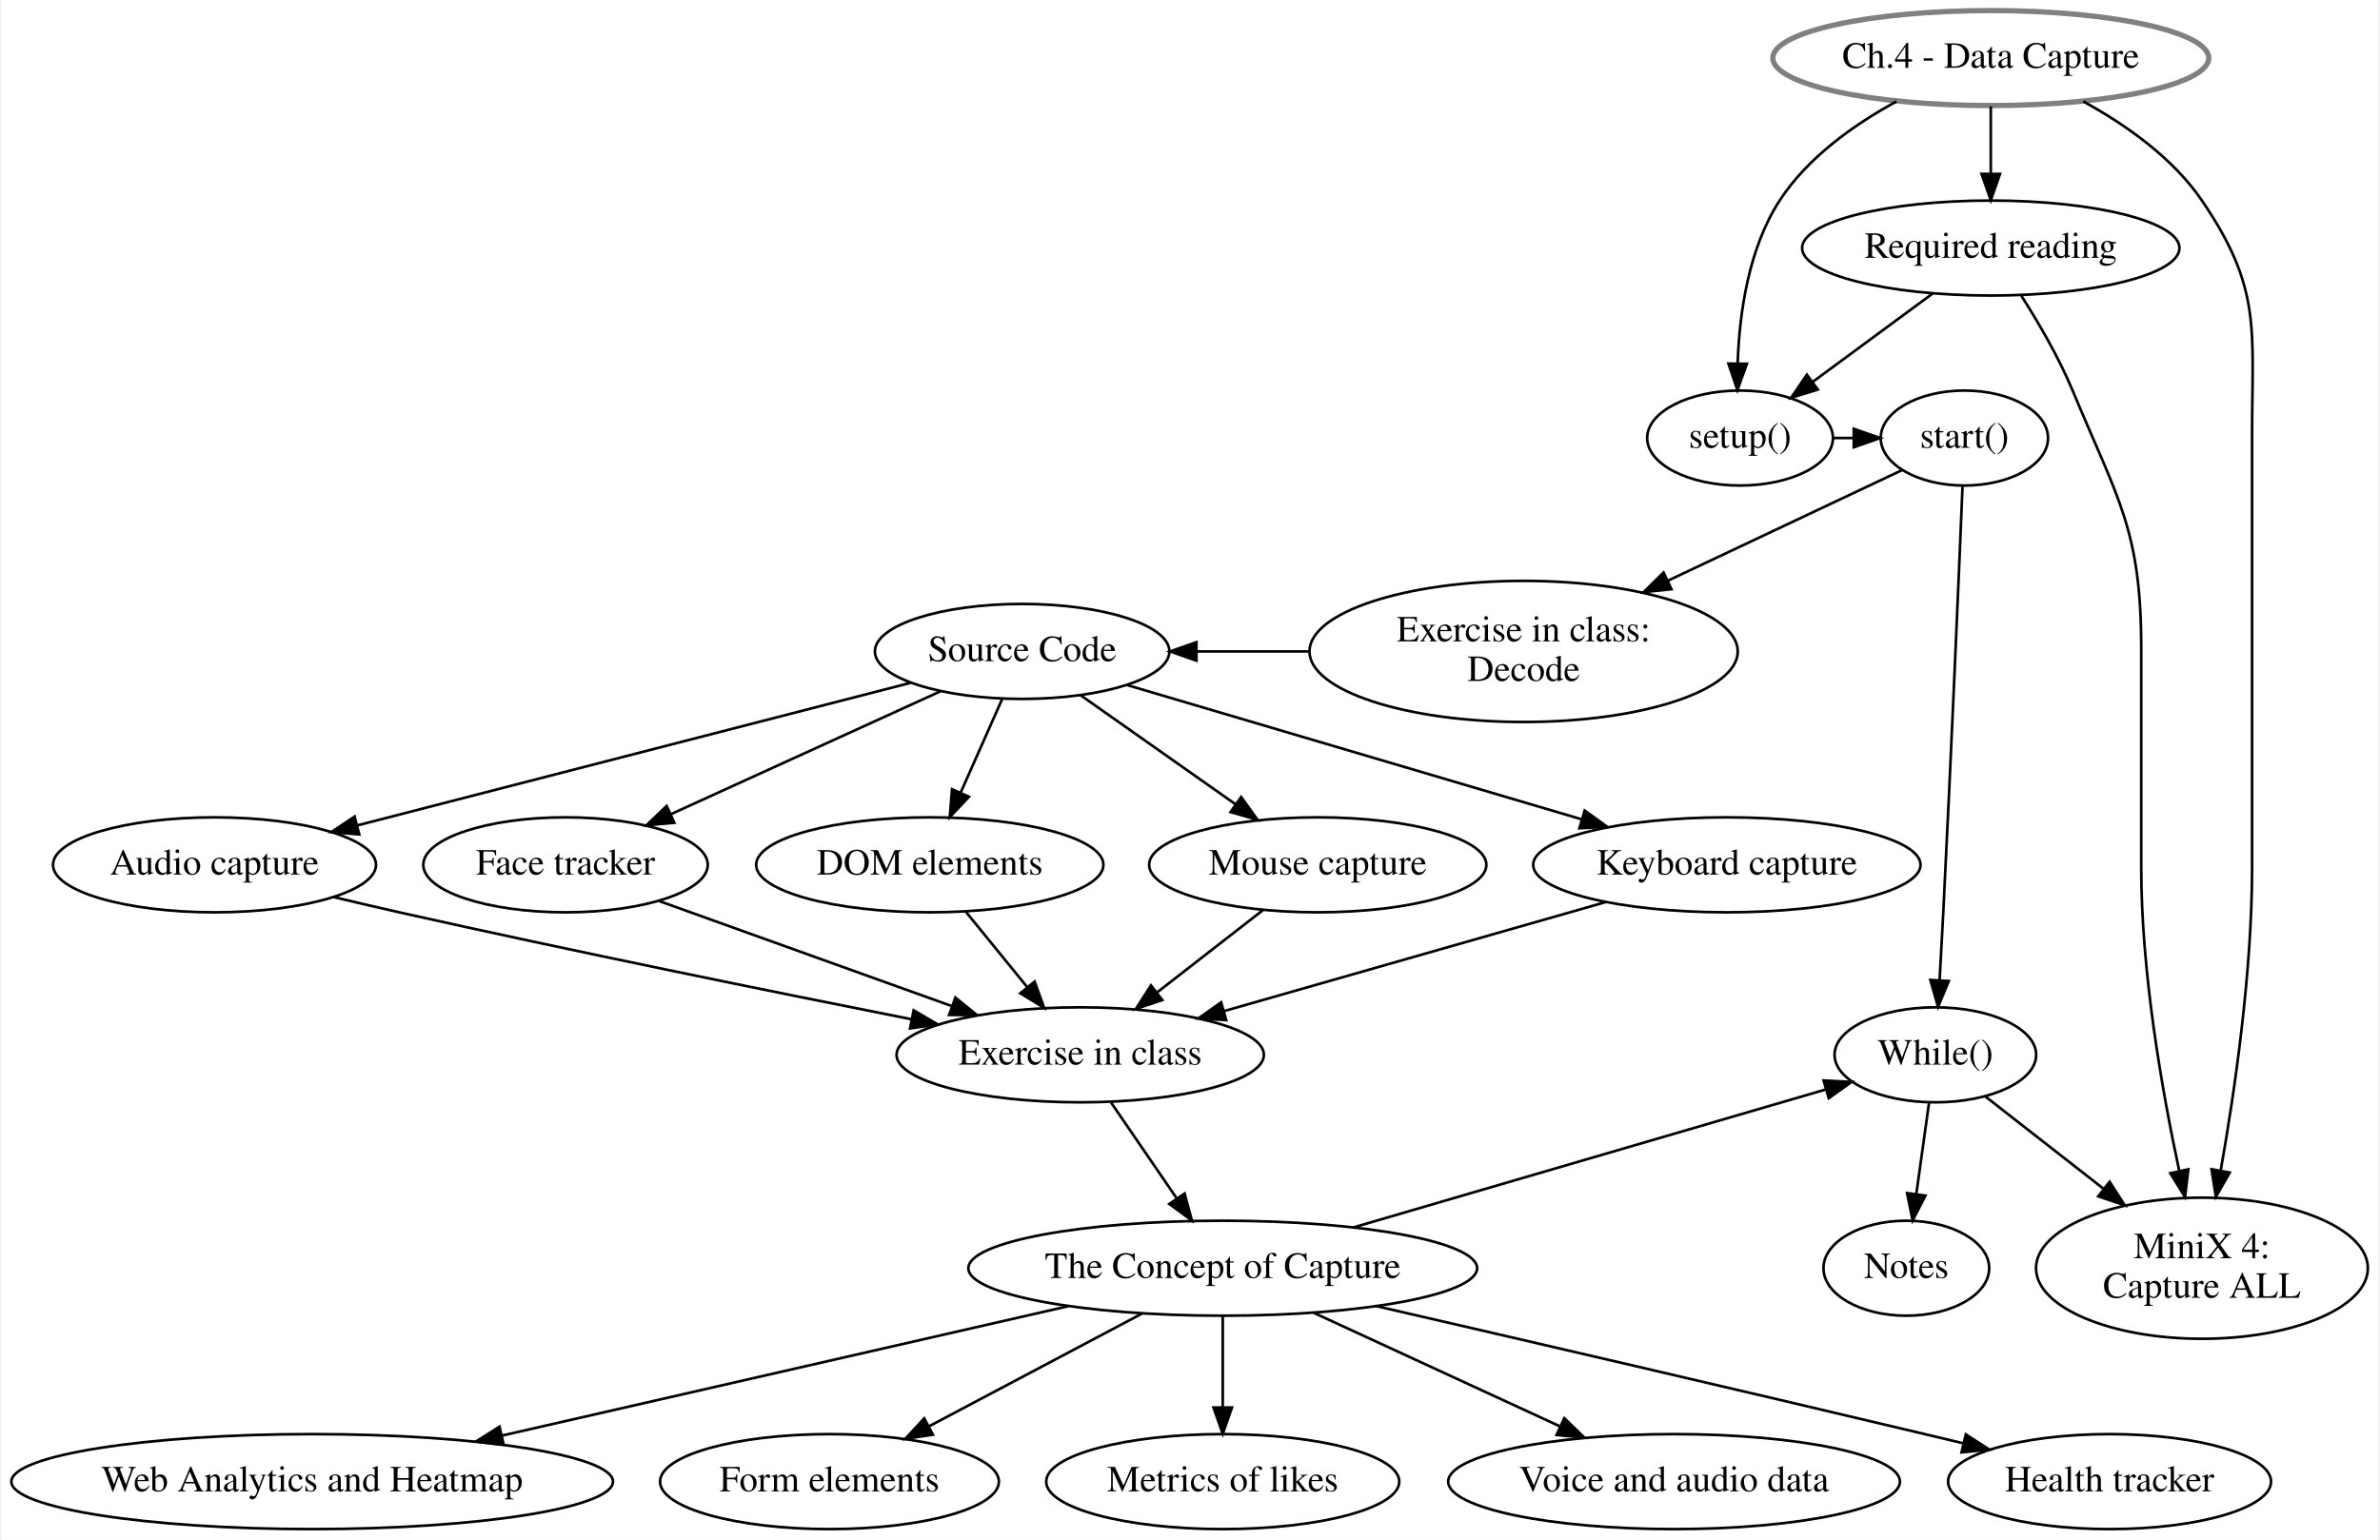
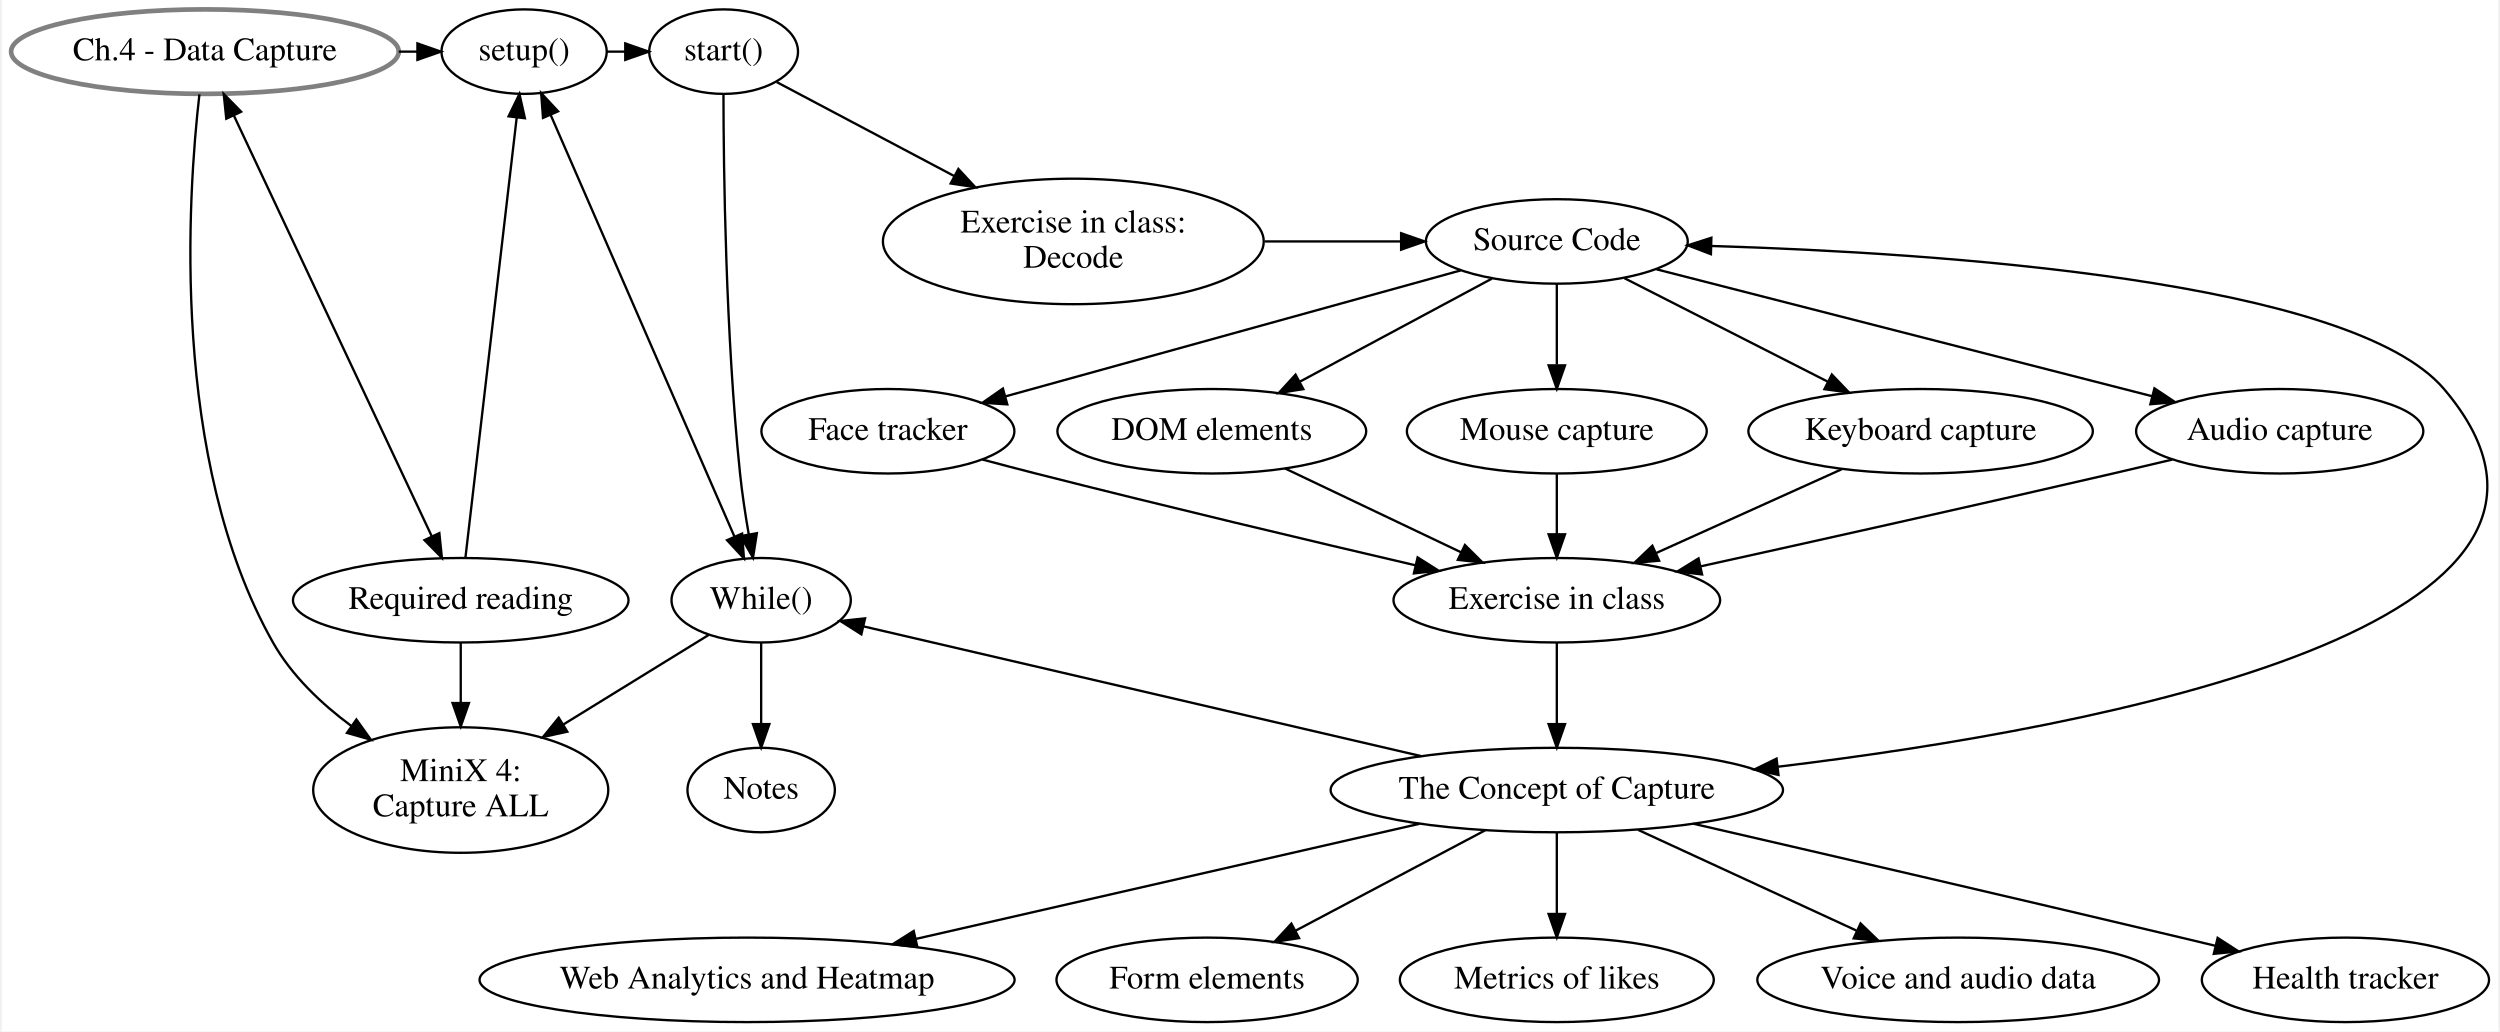
- <svg xmlns="http://www.w3.org/2000/svg" width="901pt" height="583pt" viewBox="0.00 0.00 900.67 583.48">
-   <g id="graph0" class="graph" transform="scale(1 1) rotate(0) translate(4 579.48)">
-     <polygon fill="white" stroke="none" points="-4,4 -4,-579.48 896.672,-579.48 896.672,4 -4,4" />
+ <svg xmlns="http://www.w3.org/2000/svg" width="1064pt" height="439pt" viewBox="0.00 0.00 1063.64 439.48">
+   <g id="graph0" class="graph" transform="scale(1 1) rotate(0) translate(4 435.48)">
+     <polygon fill="white" stroke="none" points="-4,4 -4,-435.48 1059.64,-435.48 1059.64,4 -4,4" />
    <g id="node1" class="node">
-       <ellipse fill="none" stroke="grey" stroke-width="2" cx="749.74" cy="-557.48" rx="82.585" ry="18" />
-       <text text-anchor="middle" x="749.74" y="-553.78" font-family="Times,serif" font-size="14.00">Ch.4 - Data Capture</text>
+       <ellipse fill="none" stroke="grey" stroke-width="2" cx="82.543" cy="-413.48" rx="82.585" ry="18" />
+       <text text-anchor="middle" x="82.543" y="-409.78" font-family="Times,serif" font-size="14.00">Ch.4 - Data Capture</text>
    </g>
    <g id="node2" class="node">
-       <ellipse fill="none" stroke="black" cx="654.74" cy="-413.48" rx="35.194" ry="18" />
-       <text text-anchor="middle" x="654.74" y="-409.78" font-family="Times,serif" font-size="14.00">setup()</text>
+       <ellipse fill="none" stroke="black" cx="218.543" cy="-413.48" rx="35.194" ry="18" />
+       <text text-anchor="middle" x="218.543" y="-409.78" font-family="Times,serif" font-size="14.00">setup()</text>
    </g>
    <g id="edge1" class="edge">
-       <path fill="none" stroke="black" d="M713.991,-541.028C697.985,-532.299 680.362,-519.824 669.74,-503.48 657.891,-485.249 654.48,-460.632 653.841,-441.909" />
-       <polygon fill="black" stroke="black" points="657.339,-441.625 653.742,-431.659 650.339,-441.693 657.339,-441.625" />
+       <path fill="none" stroke="black" d="M165.152,-413.48C167.768,-413.48 170.383,-413.48 172.999,-413.48" />
+       <polygon fill="black" stroke="black" points="173.088,-416.98 183.088,-413.48 173.088,-409.98 173.088,-416.98" />
    </g>
    <g id="node19" class="node">
-       <ellipse fill="none" stroke="black" cx="829.74" cy="-98.87" rx="62.865" ry="26.741" />
-       <text text-anchor="middle" x="829.74" y="-102.67" font-family="Times,serif" font-size="14.00">MiniX 4: </text>
-       <text text-anchor="middle" x="829.74" y="-87.67" font-family="Times,serif" font-size="14.00">Capture ALL</text>
+       <ellipse fill="none" stroke="black" cx="191.543" cy="-98.87" rx="62.865" ry="26.741" />
+       <text text-anchor="middle" x="191.543" y="-102.67" font-family="Times,serif" font-size="14.00">MiniX 4: </text>
+       <text text-anchor="middle" x="191.543" y="-87.67" font-family="Times,serif" font-size="14.00">Capture ALL</text>
+     </g>
+     <g id="edge7" class="edge">
+       <path fill="none" stroke="black" d="M80.207,-395.283C75.277,-352.59 67.604,-239.592 111.543,-161.74 119.471,-147.692 132.013,-135.758 144.835,-126.231" />
+       <polygon fill="black" stroke="black" points="147.083,-128.93 153.256,-120.319 143.061,-123.2 147.083,-128.93" />
+     </g>
+     <g id="node20" class="node">
+       <ellipse fill="none" stroke="black" cx="191.543" cy="-179.74" rx="71.487" ry="18" />
+       <text text-anchor="middle" x="191.543" y="-176.04" font-family="Times,serif" font-size="14.00">Required reading</text>
+     </g>
+     <g id="edge5" class="edge">
+       <path fill="none" stroke="black" d="M94.843,-386.33C115.781,-341.813 158.119,-251.8 179.133,-207.125" />
+       <polygon fill="black" stroke="black" points="91.647,-384.901 90.558,-395.44 97.981,-387.881 91.647,-384.901" />
+       <polygon fill="black" stroke="black" points="182.427,-208.344 183.516,-197.805 176.092,-205.365 182.427,-208.344" />
+     </g>
+     <g id="node3" class="node">
+       <ellipse fill="none" stroke="black" cx="303.543" cy="-413.48" rx="31.695" ry="18" />
+       <text text-anchor="middle" x="303.543" y="-409.78" font-family="Times,serif" font-size="14.00">start()</text>
+     </g>
+     <g id="edge2" class="edge">
+       <path fill="none" stroke="black" d="M253.738,-413.48C256.348,-413.48 258.958,-413.48 261.569,-413.48" />
+       <polygon fill="black" stroke="black" points="261.637,-416.98 271.637,-413.48 261.637,-409.98 261.637,-416.98" />
+     </g>
+     <g id="node18" class="node">
+       <ellipse fill="none" stroke="black" cx="319.543" cy="-179.74" rx="38.194" ry="18" />
+       <text text-anchor="middle" x="319.543" y="-176.04" font-family="Times,serif" font-size="14.00">While()</text>
    </g>
    <g id="edge6" class="edge">
-       <path fill="none" stroke="black" d="M784.769,-541.045C800.81,-532.258 818.672,-519.728 829.74,-503.48 852.511,-470.052 848.74,-454.927 848.74,-414.48 848.74,-414.48 848.74,-414.48 848.74,-250.74 848.74,-211.303 842.27,-166.518 836.881,-136.055" />
-       <polygon fill="black" stroke="black" points="840.269,-135.12 835.032,-125.91 833.382,-136.375 840.269,-135.12" />
-     </g>
-     <g id="node20" class="node">
-       <ellipse fill="none" stroke="black" cx="749.74" cy="-485.48" rx="71.487" ry="18" />
-       <text text-anchor="middle" x="749.74" y="-481.78" font-family="Times,serif" font-size="14.00">Required reading</text>
-     </g>
-     <g id="edge5" class="edge">
-       <path fill="none" stroke="black" d="M749.74,-539.177C749.74,-531.463 749.74,-522.193 749.74,-513.593" />
-       <polygon fill="black" stroke="black" points="753.24,-513.585 749.74,-503.585 746.24,-513.585 753.24,-513.585" />
-     </g>
-     <g id="node3" class="node">
-       <ellipse fill="none" stroke="black" cx="739.74" cy="-413.48" rx="31.695" ry="18" />
-       <text text-anchor="middle" x="739.74" y="-409.78" font-family="Times,serif" font-size="14.00">start()</text>
-     </g>
-     <g id="edge2" class="edge">
-       <path fill="none" stroke="black" d="M689.935,-413.48C692.545,-413.48 695.156,-413.48 697.766,-413.48" />
-       <polygon fill="black" stroke="black" points="697.834,-416.98 707.834,-413.48 697.834,-409.98 697.834,-416.98" />
+       <path fill="none" stroke="black" d="M229.896,-386.43C249.32,-341.863 288.71,-251.484 308.156,-206.865" />
+       <polygon fill="black" stroke="black" points="226.593,-385.248 225.806,-395.814 233.01,-388.045 226.593,-385.248" />
+       <polygon fill="black" stroke="black" points="311.422,-208.132 312.209,-197.567 305.005,-205.335 311.422,-208.132" />
    </g>
    <g id="node4" class="node">
-       <ellipse fill="none" stroke="black" cx="572.74" cy="-332.61" rx="81.135" ry="26.741" />
-       <text text-anchor="middle" x="572.74" y="-336.41" font-family="Times,serif" font-size="14.00">Exercise in class: </text>
-       <text text-anchor="middle" x="572.74" y="-321.41" font-family="Times,serif" font-size="14.00">Decode</text>
+       <ellipse fill="none" stroke="black" cx="452.543" cy="-332.61" rx="81.135" ry="26.741" />
+       <text text-anchor="middle" x="452.543" y="-336.41" font-family="Times,serif" font-size="14.00">Exercise in class: </text>
+       <text text-anchor="middle" x="452.543" y="-321.41" font-family="Times,serif" font-size="14.00">Decode</text>
    </g>
    <g id="edge3" class="edge">
-       <path fill="none" stroke="black" d="M716.167,-401.347C693.19,-390.496 657.416,-373.601 627.345,-359.399" />
-       <polygon fill="black" stroke="black" points="628.754,-356.193 618.217,-355.088 625.764,-362.523 628.754,-356.193" />
-     </g>
-     <g id="node18" class="node">
-       <ellipse fill="none" stroke="black" cx="728.74" cy="-179.74" rx="38.194" ry="18" />
-       <text text-anchor="middle" x="728.74" y="-176.04" font-family="Times,serif" font-size="14.00">While()</text>
+       <path fill="none" stroke="black" d="M326.173,-400.502C346.199,-389.901 376.154,-374.045 401.873,-360.431" />
+       <polygon fill="black" stroke="black" points="403.569,-363.493 410.77,-355.722 400.294,-357.307 403.569,-363.493" />
+     </g>
+     <g id="edge27" class="edge">
+       <path fill="none" stroke="black" d="M303.48,-395.423C303.524,-363.565 304.388,-292.891 310.543,-233.74 311.426,-225.255 312.825,-216.072 314.26,-207.772" />
+       <polygon fill="black" stroke="black" points="317.719,-208.313 316.061,-197.849 310.832,-207.063 317.719,-208.313" />
+     </g>
+     <g id="node5" class="node">
+       <ellipse fill="none" stroke="black" cx="658.543" cy="-332.61" rx="55.79" ry="18" />
+       <text text-anchor="middle" x="658.543" y="-328.91" font-family="Times,serif" font-size="14.00">Source Code</text>
+     </g>
+     <g id="edge4" class="edge">
+       <path fill="none" stroke="black" d="M534.218,-332.61C553.518,-332.61 572.817,-332.61 592.116,-332.61" />
+       <polygon fill="black" stroke="black" points="592.208,-336.11 602.208,-332.61 592.208,-329.11 592.208,-336.11" />
+     </g>
+     <g id="node6" class="node">
+       <ellipse fill="none" stroke="black" cx="511.543" cy="-251.74" rx="65.789" ry="18" />
+       <text text-anchor="middle" x="511.543" y="-248.04" font-family="Times,serif" font-size="14.00">DOM elements</text>
+     </g>
+     <g id="edge10" class="edge">
+       <path fill="none" stroke="black" d="M630.893,-316.775C607.783,-304.376 574.603,-286.574 549.09,-272.886" />
+       <polygon fill="black" stroke="black" points="550.538,-269.69 540.071,-268.046 547.228,-275.858 550.538,-269.69" />
+     </g>
+     <g id="node7" class="node">
+       <ellipse fill="none" stroke="black" cx="658.543" cy="-251.74" rx="63.889" ry="18" />
+       <text text-anchor="middle" x="658.543" y="-248.04" font-family="Times,serif" font-size="14.00">Mouse capture</text>
+     </g>
+     <g id="edge11" class="edge">
+       <path fill="none" stroke="black" d="M658.543,-314.497C658.543,-304.471 658.543,-291.576 658.543,-280.165" />
+       <polygon fill="black" stroke="black" points="662.043,-279.82 658.543,-269.82 655.043,-279.82 662.043,-279.82" />
+     </g>
+     <g id="node8" class="node">
+       <ellipse fill="none" stroke="black" cx="813.543" cy="-251.74" rx="73.387" ry="18" />
+       <text text-anchor="middle" x="813.543" y="-248.04" font-family="Times,serif" font-size="14.00">Keyboard capture</text>
+     </g>
+     <g id="edge12" class="edge">
+       <path fill="none" stroke="black" d="M687.334,-316.96C711.69,-304.567 746.839,-286.681 773.862,-272.931" />
+       <polygon fill="black" stroke="black" points="775.725,-275.91 783.05,-268.256 772.551,-269.671 775.725,-275.91" />
+     </g>
+     <g id="node9" class="node">
+       <ellipse fill="none" stroke="black" cx="966.543" cy="-251.74" rx="61.189" ry="18" />
+       <text text-anchor="middle" x="966.543" y="-248.04" font-family="Times,serif" font-size="14.00">Audio capture</text>
+     </g>
+     <g id="edge13" class="edge">
+       <path fill="none" stroke="black" d="M701.045,-320.726C756.071,-306.636 852.029,-282.064 912.268,-266.638" />
+       <polygon fill="black" stroke="black" points="913.164,-270.022 921.983,-264.151 911.427,-263.241 913.164,-270.022" />
+     </g>
+     <g id="node10" class="node">
+       <ellipse fill="none" stroke="black" cx="373.543" cy="-251.74" rx="53.891" ry="18" />
+       <text text-anchor="middle" x="373.543" y="-248.04" font-family="Times,serif" font-size="14.00">Face tracker</text>
+     </g>
+     <g id="edge14" class="edge">
+       <path fill="none" stroke="black" d="M617.709,-320.31C566.56,-306.155 478.948,-281.91 423.753,-266.635" />
+       <polygon fill="black" stroke="black" points="424.411,-263.186 413.84,-263.892 422.544,-269.932 424.411,-263.186" />
+     </g>
+     <g id="node12" class="node">
+       <ellipse fill="none" stroke="black" cx="658.543" cy="-98.87" rx="96.383" ry="18" />
+       <text text-anchor="middle" x="658.543" y="-95.17" font-family="Times,serif" font-size="14.00">The Concept of Capture</text>
+     </g>
+     <g id="edge21" class="edge">
+       <path fill="none" stroke="black" d="M724.348,-330.676C821.801,-327.742 997.245,-315.993 1036.54,-269.74 1122.04,-169.111 890.664,-125.459 752.818,-108.809" />
+       <polygon fill="black" stroke="black" points="724.203,-327.179 714.304,-330.956 724.398,-334.176 724.203,-327.179" />
+       <polygon fill="black" stroke="black" points="752.993,-105.305 742.651,-107.609 752.172,-112.257 752.993,-105.305" />
+     </g>
+     <g id="node11" class="node">
+       <ellipse fill="none" stroke="black" cx="658.543" cy="-179.74" rx="69.588" ry="18" />
+       <text text-anchor="middle" x="658.543" y="-176.04" font-family="Times,serif" font-size="14.00">Exercise in class</text>
+     </g>
+     <g id="edge15" class="edge">
+       <path fill="none" stroke="black" d="M542.718,-235.895C564.592,-225.479 594.053,-211.45 617.788,-200.147" />
+       <polygon fill="black" stroke="black" points="619.382,-203.265 626.906,-195.805 616.373,-196.945 619.382,-203.265" />
+     </g>
+     <g id="edge16" class="edge">
+       <path fill="none" stroke="black" d="M658.543,-233.437C658.543,-225.723 658.543,-216.453 658.543,-207.853" />
+       <polygon fill="black" stroke="black" points="662.043,-207.844 658.543,-197.844 655.043,-207.844 662.043,-207.844" />
+     </g>
+     <g id="edge17" class="edge">
+       <path fill="none" stroke="black" d="M779.91,-235.551C756.699,-225.069 725.659,-211.051 700.781,-199.816" />
+       <polygon fill="black" stroke="black" points="702.132,-196.585 691.577,-195.659 699.25,-202.965 702.132,-196.585" />
+     </g>
+     <g id="edge18" class="edge">
+       <path fill="none" stroke="black" d="M920.735,-239.665C912.359,-237.671 903.692,-235.627 895.543,-233.74 835.912,-219.934 767.697,-204.743 719.81,-194.177" />
+       <polygon fill="black" stroke="black" points="720.429,-190.729 709.91,-191.994 718.922,-197.565 720.429,-190.729" />
+     </g>
+     <g id="edge19" class="edge">
+       <path fill="none" stroke="black" d="M413.827,-239.682C421.365,-237.666 429.186,-235.61 436.543,-233.74 491.168,-219.853 553.628,-205.035 598.352,-194.609" />
+       <polygon fill="black" stroke="black" points="599.237,-197.996 608.183,-192.321 597.65,-191.178 599.237,-197.996" />
+     </g>
+     <g id="edge20" class="edge">
+       <path fill="none" stroke="black" d="M658.543,-161.626C658.543,-151.601 658.543,-138.706 658.543,-127.295" />
+       <polygon fill="black" stroke="black" points="662.043,-126.95 658.543,-116.95 655.043,-126.95 662.043,-126.95" />
+     </g>
+     <g id="node13" class="node">
+       <ellipse fill="none" stroke="black" cx="313.543" cy="-18" rx="113.98" ry="18" />
+       <text text-anchor="middle" x="313.543" y="-14.3" font-family="Times,serif" font-size="14.00">Web Analytics and Heatmap</text>
+     </g>
+     <g id="edge22" class="edge">
+       <path fill="none" stroke="black" d="M600.018,-84.491C540.802,-70.954 449.152,-50.002 385.525,-35.456" />
+       <polygon fill="black" stroke="black" points="386.091,-31.995 375.563,-33.178 384.531,-38.819 386.091,-31.995" />
+     </g>
+     <g id="node14" class="node">
+       <ellipse fill="none" stroke="black" cx="509.543" cy="-18" rx="64.189" ry="18" />
+       <text text-anchor="middle" x="509.543" y="-14.3" font-family="Times,serif" font-size="14.00">Form elements</text>
+     </g>
+     <g id="edge23" class="edge">
+       <path fill="none" stroke="black" d="M628.031,-81.719C604.6,-69.317 572.125,-52.127 547.098,-38.879" />
+       <polygon fill="black" stroke="black" points="548.72,-35.778 538.244,-34.193 545.445,-41.964 548.72,-35.778" />
+     </g>
+     <g id="node15" class="node">
+       <ellipse fill="none" stroke="black" cx="658.543" cy="-18" rx="66.888" ry="18" />
+       <text text-anchor="middle" x="658.543" y="-14.3" font-family="Times,serif" font-size="14.00">Metrics of likes</text>
+     </g>
+     <g id="edge24" class="edge">
+       <path fill="none" stroke="black" d="M658.543,-80.756C658.543,-70.731 658.543,-57.836 658.543,-46.425" />
+       <polygon fill="black" stroke="black" points="662.043,-46.08 658.543,-36.08 655.043,-46.08 662.043,-46.08" />
+     </g>
+     <g id="node16" class="node">
+       <ellipse fill="none" stroke="black" cx="829.543" cy="-18" rx="85.585" ry="18" />
+       <text text-anchor="middle" x="829.543" y="-14.3" font-family="Times,serif" font-size="14.00">Voice and audio data</text>
    </g>
    <g id="edge25" class="edge">
-       <path fill="none" stroke="black" d="M739.046,-395.472C737.734,-363.695 734.751,-293.148 731.74,-233.74 731.318,-225.42 730.82,-216.368 730.353,-208.138" />
-       <polygon fill="black" stroke="black" points="733.834,-207.705 729.764,-197.923 726.845,-208.108 733.834,-207.705" />
-     </g>
-     <g id="node5" class="node">
-       <ellipse fill="none" stroke="black" cx="382.74" cy="-332.61" rx="55.79" ry="18" />
-       <text text-anchor="middle" x="382.74" y="-328.91" font-family="Times,serif" font-size="14.00">Source Code</text>
-     </g>
-     <g id="edge4" class="edge">
-       <path fill="none" stroke="black" d="M491.367,-332.61C477.26,-332.61 463.153,-332.61 449.047,-332.61" />
-       <polygon fill="black" stroke="black" points="448.775,-329.11 438.775,-332.61 448.775,-336.11 448.775,-329.11" />
-     </g>
-     <g id="node6" class="node">
-       <ellipse fill="none" stroke="black" cx="347.74" cy="-251.74" rx="65.789" ry="18" />
-       <text text-anchor="middle" x="347.74" y="-248.04" font-family="Times,serif" font-size="14.00">DOM elements</text>
+       <path fill="none" stroke="black" d="M693.147,-81.909C719.977,-69.535 757.32,-52.311 786.15,-39.014" />
+       <polygon fill="black" stroke="black" points="787.959,-42.034 795.573,-34.668 785.027,-35.678 787.959,-42.034" />
+     </g>
+     <g id="node17" class="node">
+       <ellipse fill="none" stroke="black" cx="994.543" cy="-18" rx="61.189" ry="18" />
+       <text text-anchor="middle" x="994.543" y="-14.3" font-family="Times,serif" font-size="14.00">Health tracker</text>
+     </g>
+     <g id="edge26" class="edge">
+       <path fill="none" stroke="black" d="M716.698,-84.515C770.613,-72.092 853.045,-52.996 924.543,-36 929.238,-34.884 934.109,-33.718 938.996,-32.542" />
+       <polygon fill="black" stroke="black" points="940.096,-35.877 948.996,-30.129 938.454,-29.072 940.096,-35.877" />
+     </g>
+     <g id="edge28" class="edge">
+       <path fill="none" stroke="black" d="M600.742,-113.318C533.469,-128.969 423.886,-154.464 363.293,-168.561" />
+       <polygon fill="black" stroke="black" points="362.233,-165.214 353.287,-170.889 363.82,-172.032 362.233,-165.214" />
+     </g>
+     <g id="edge30" class="edge">
+       <path fill="none" stroke="black" d="M297.247,-165.002C280.2,-154.498 256.16,-139.686 235.313,-126.84" />
+       <polygon fill="black" stroke="black" points="236.954,-123.74 226.604,-121.474 233.281,-129.699 236.954,-123.74" />
+     </g>
+     <g id="node21" class="node">
+       <ellipse fill="none" stroke="black" cx="319.543" cy="-98.87" rx="31.396" ry="18" />
+       <text text-anchor="middle" x="319.543" y="-95.17" font-family="Times,serif" font-size="14.00">Notes</text>
+     </g>
+     <g id="edge29" class="edge">
+       <path fill="none" stroke="black" d="M319.543,-161.626C319.543,-151.601 319.543,-138.706 319.543,-127.295" />
+       <polygon fill="black" stroke="black" points="323.043,-126.95 319.543,-116.95 316.043,-126.95 323.043,-126.95" />
    </g>
    <g id="edge9" class="edge">
-       <path fill="none" stroke="black" d="M375.145,-314.497C370.559,-304.161 364.619,-290.776 359.442,-279.11" />
-       <polygon fill="black" stroke="black" points="362.575,-277.541 355.32,-269.82 356.177,-280.38 362.575,-277.541" />
-     </g>
-     <g id="node7" class="node">
-       <ellipse fill="none" stroke="black" cx="494.74" cy="-251.74" rx="63.889" ry="18" />
-       <text text-anchor="middle" x="494.74" y="-248.04" font-family="Times,serif" font-size="14.00">Mouse capture</text>
-     </g>
-     <g id="edge10" class="edge">
-       <path fill="none" stroke="black" d="M404.868,-316.028C421.674,-304.193 445,-287.767 463.676,-274.615" />
-       <polygon fill="black" stroke="black" points="465.728,-277.451 471.889,-268.831 461.698,-271.727 465.728,-277.451" />
-     </g>
-     <g id="node8" class="node">
-       <ellipse fill="none" stroke="black" cx="649.74" cy="-251.74" rx="73.387" ry="18" />
-       <text text-anchor="middle" x="649.74" y="-248.04" font-family="Times,serif" font-size="14.00">Keyboard capture</text>
-     </g>
-     <g id="edge11" class="edge">
-       <path fill="none" stroke="black" d="M422.424,-319.888C468.143,-306.383 543.544,-284.11 594.863,-268.95" />
-       <polygon fill="black" stroke="black" points="595.872,-272.302 604.471,-266.112 593.889,-265.589 595.872,-272.302" />
-     </g>
-     <g id="node9" class="node">
-       <ellipse fill="none" stroke="black" cx="76.74" cy="-251.74" rx="61.189" ry="18" />
-       <text text-anchor="middle" x="76.74" y="-248.04" font-family="Times,serif" font-size="14.00">Audio capture</text>
-     </g>
-     <g id="edge12" class="edge">
-       <path fill="none" stroke="black" d="M340.513,-320.726C285.958,-306.665 190.903,-282.165 131.033,-266.734" />
-       <polygon fill="black" stroke="black" points="131.567,-263.257 121.01,-264.151 129.82,-270.036 131.567,-263.257" />
-     </g>
-     <g id="node10" class="node">
-       <ellipse fill="none" stroke="black" cx="209.74" cy="-251.74" rx="53.891" ry="18" />
-       <text text-anchor="middle" x="209.74" y="-248.04" font-family="Times,serif" font-size="14.00">Face tracker</text>
-     </g>
-     <g id="edge13" class="edge">
-       <path fill="none" stroke="black" d="M351.811,-317.51C323.274,-304.5 280.743,-285.11 249.654,-270.937" />
-       <polygon fill="black" stroke="black" points="250.952,-267.682 240.401,-266.718 248.048,-274.051 250.952,-267.682" />
-     </g>
-     <g id="node11" class="node">
-       <ellipse fill="none" stroke="black" cx="404.74" cy="-179.74" rx="69.588" ry="18" />
-       <text text-anchor="middle" x="404.74" y="-176.04" font-family="Times,serif" font-size="14.00">Exercise in class</text>
-     </g>
-     <g id="edge14" class="edge">
-       <path fill="none" stroke="black" d="M361.538,-233.795C368.469,-225.283 376.999,-214.808 384.642,-205.422" />
-       <polygon fill="black" stroke="black" points="387.469,-207.494 391.069,-197.529 382.041,-203.073 387.469,-207.494" />
-     </g>
-     <g id="edge15" class="edge">
-       <path fill="none" stroke="black" d="M473.866,-234.505C462.024,-225.294 447.017,-213.623 434.015,-203.509" />
-       <polygon fill="black" stroke="black" points="435.855,-200.507 425.812,-197.13 431.557,-206.032 435.855,-200.507" />
-     </g>
-     <g id="edge16" class="edge">
-       <path fill="none" stroke="black" d="M603.945,-237.656C562.956,-225.945 502.796,-208.756 459.322,-196.335" />
-       <polygon fill="black" stroke="black" points="460.06,-192.906 449.484,-193.524 458.137,-199.637 460.06,-192.906" />
-     </g>
-     <g id="edge17" class="edge">
-       <path fill="none" stroke="black" d="M121.871,-239.53C130.132,-237.549 138.686,-235.545 146.74,-233.74 212.625,-218.977 288.338,-203.613 340.624,-193.251" />
-       <polygon fill="black" stroke="black" points="341.627,-196.621 350.759,-191.247 340.27,-189.754 341.627,-196.621" />
-     </g>
-     <g id="edge18" class="edge">
-       <path fill="none" stroke="black" d="M245.053,-238.064C276.153,-226.9 321.74,-210.535 356.253,-198.146" />
-       <polygon fill="black" stroke="black" points="357.443,-201.437 365.672,-194.764 355.078,-194.849 357.443,-201.437" />
-     </g>
-     <g id="node12" class="node">
-       <ellipse fill="none" stroke="black" cx="458.74" cy="-98.87" rx="96.383" ry="18" />
-       <text text-anchor="middle" x="458.74" y="-95.17" font-family="Times,serif" font-size="14.00">The Concept of Capture</text>
-     </g>
-     <g id="edge19" class="edge">
-       <path fill="none" stroke="black" d="M416.457,-161.626C423.675,-151.085 433.065,-137.369 441.163,-125.542" />
-       <polygon fill="black" stroke="black" points="444.284,-127.179 447.046,-116.95 438.508,-123.224 444.284,-127.179" />
-     </g>
-     <g id="node13" class="node">
-       <ellipse fill="none" stroke="black" cx="113.74" cy="-18" rx="113.98" ry="18" />
-       <text text-anchor="middle" x="113.74" y="-14.3" font-family="Times,serif" font-size="14.00">Web Analytics and Heatmap</text>
-     </g>
-     <g id="edge20" class="edge">
-       <path fill="none" stroke="black" d="M400.215,-84.491C340.999,-70.954 249.349,-50.002 185.722,-35.456" />
-       <polygon fill="black" stroke="black" points="186.288,-31.995 175.76,-33.178 184.728,-38.819 186.288,-31.995" />
-     </g>
-     <g id="node14" class="node">
-       <ellipse fill="none" stroke="black" cx="309.74" cy="-18" rx="64.189" ry="18" />
-       <text text-anchor="middle" x="309.74" y="-14.3" font-family="Times,serif" font-size="14.00">Form elements</text>
-     </g>
-     <g id="edge21" class="edge">
-       <path fill="none" stroke="black" d="M428.228,-81.719C404.797,-69.317 372.322,-52.127 347.295,-38.879" />
-       <polygon fill="black" stroke="black" points="348.917,-35.778 338.442,-34.193 345.642,-41.964 348.917,-35.778" />
-     </g>
-     <g id="node15" class="node">
-       <ellipse fill="none" stroke="black" cx="458.74" cy="-18" rx="66.888" ry="18" />
-       <text text-anchor="middle" x="458.74" y="-14.3" font-family="Times,serif" font-size="14.00">Metrics of likes</text>
-     </g>
-     <g id="edge22" class="edge">
-       <path fill="none" stroke="black" d="M458.74,-80.756C458.74,-70.731 458.74,-57.836 458.74,-46.425" />
-       <polygon fill="black" stroke="black" points="462.24,-46.08 458.74,-36.08 455.24,-46.08 462.24,-46.08" />
-     </g>
-     <g id="node16" class="node">
-       <ellipse fill="none" stroke="black" cx="629.74" cy="-18" rx="85.585" ry="18" />
-       <text text-anchor="middle" x="629.74" y="-14.3" font-family="Times,serif" font-size="14.00">Voice and audio data</text>
-     </g>
-     <g id="edge23" class="edge">
-       <path fill="none" stroke="black" d="M493.344,-81.909C520.174,-69.535 557.517,-52.311 586.347,-39.014" />
-       <polygon fill="black" stroke="black" points="588.156,-42.034 595.771,-34.668 585.224,-35.678 588.156,-42.034" />
-     </g>
-     <g id="node17" class="node">
-       <ellipse fill="none" stroke="black" cx="794.74" cy="-18" rx="61.189" ry="18" />
-       <text text-anchor="middle" x="794.74" y="-14.3" font-family="Times,serif" font-size="14.00">Health tracker</text>
-     </g>
-     <g id="edge24" class="edge">
-       <path fill="none" stroke="black" d="M516.895,-84.515C570.81,-72.092 653.242,-52.996 724.74,-36 729.436,-34.884 734.306,-33.718 739.193,-32.542" />
-       <polygon fill="black" stroke="black" points="740.294,-35.877 749.194,-30.129 738.652,-29.072 740.294,-35.877" />
-     </g>
-     <g id="edge26" class="edge">
-       <path fill="none" stroke="black" d="M508.219,-114.323C559.567,-129.323 638.976,-152.519 687.182,-166.601" />
-       <polygon fill="black" stroke="black" points="686.393,-170.016 696.974,-169.461 688.356,-163.297 686.393,-170.016" />
-     </g>
-     <g id="edge28" class="edge">
-       <path fill="none" stroke="black" d="M747.737,-163.905C760.273,-154.116 777.121,-140.96 792.284,-129.119" />
-       <polygon fill="black" stroke="black" points="794.769,-131.619 800.497,-122.706 790.461,-126.102 794.769,-131.619" />
-     </g>
-     <g id="node21" class="node">
-       <ellipse fill="none" stroke="black" cx="717.74" cy="-98.87" rx="31.396" ry="18" />
-       <text text-anchor="middle" x="717.74" y="-95.17" font-family="Times,serif" font-size="14.00">Notes</text>
-     </g>
-     <g id="edge27" class="edge">
-       <path fill="none" stroke="black" d="M726.353,-161.626C724.94,-151.498 723.119,-138.44 721.516,-126.942" />
-       <polygon fill="black" stroke="black" points="724.97,-126.371 720.122,-116.95 718.037,-127.338 724.97,-126.371" />
+       <path fill="none" stroke="black" d="M193.531,-197.805C198.176,-237.673 209.771,-337.19 215.39,-385.424" />
+       <polygon fill="black" stroke="black" points="211.923,-385.912 216.557,-395.44 218.876,-385.102 211.923,-385.912" />
    </g>
    <g id="edge8" class="edge">
-       <path fill="none" stroke="black" d="M727.706,-468.245C714.144,-458.251 696.648,-445.36 682.189,-434.706" />
-       <polygon fill="black" stroke="black" points="684.206,-431.844 674.079,-428.73 680.053,-437.48 684.206,-431.844" />
-     </g>
-     <g id="edge7" class="edge">
-       <path fill="none" stroke="black" d="M761.307,-467.428C767.746,-457.327 775.496,-444.077 780.74,-431.48 798.036,-389.93 806.74,-378.617 806.74,-333.61 806.74,-333.61 806.74,-333.61 806.74,-250.74 806.74,-211.16 814.572,-166.398 821.095,-135.981" />
-       <polygon fill="black" stroke="black" points="824.593,-136.372 823.333,-125.852 817.758,-134.861 824.593,-136.372" />
+       <path fill="none" stroke="black" d="M191.543,-161.626C191.543,-154.137 191.543,-145.046 191.543,-136.168" />
+       <polygon fill="black" stroke="black" points="195.043,-135.953 191.543,-125.953 188.043,-135.953 195.043,-135.953" />
    </g>
  </g>
</svg>
